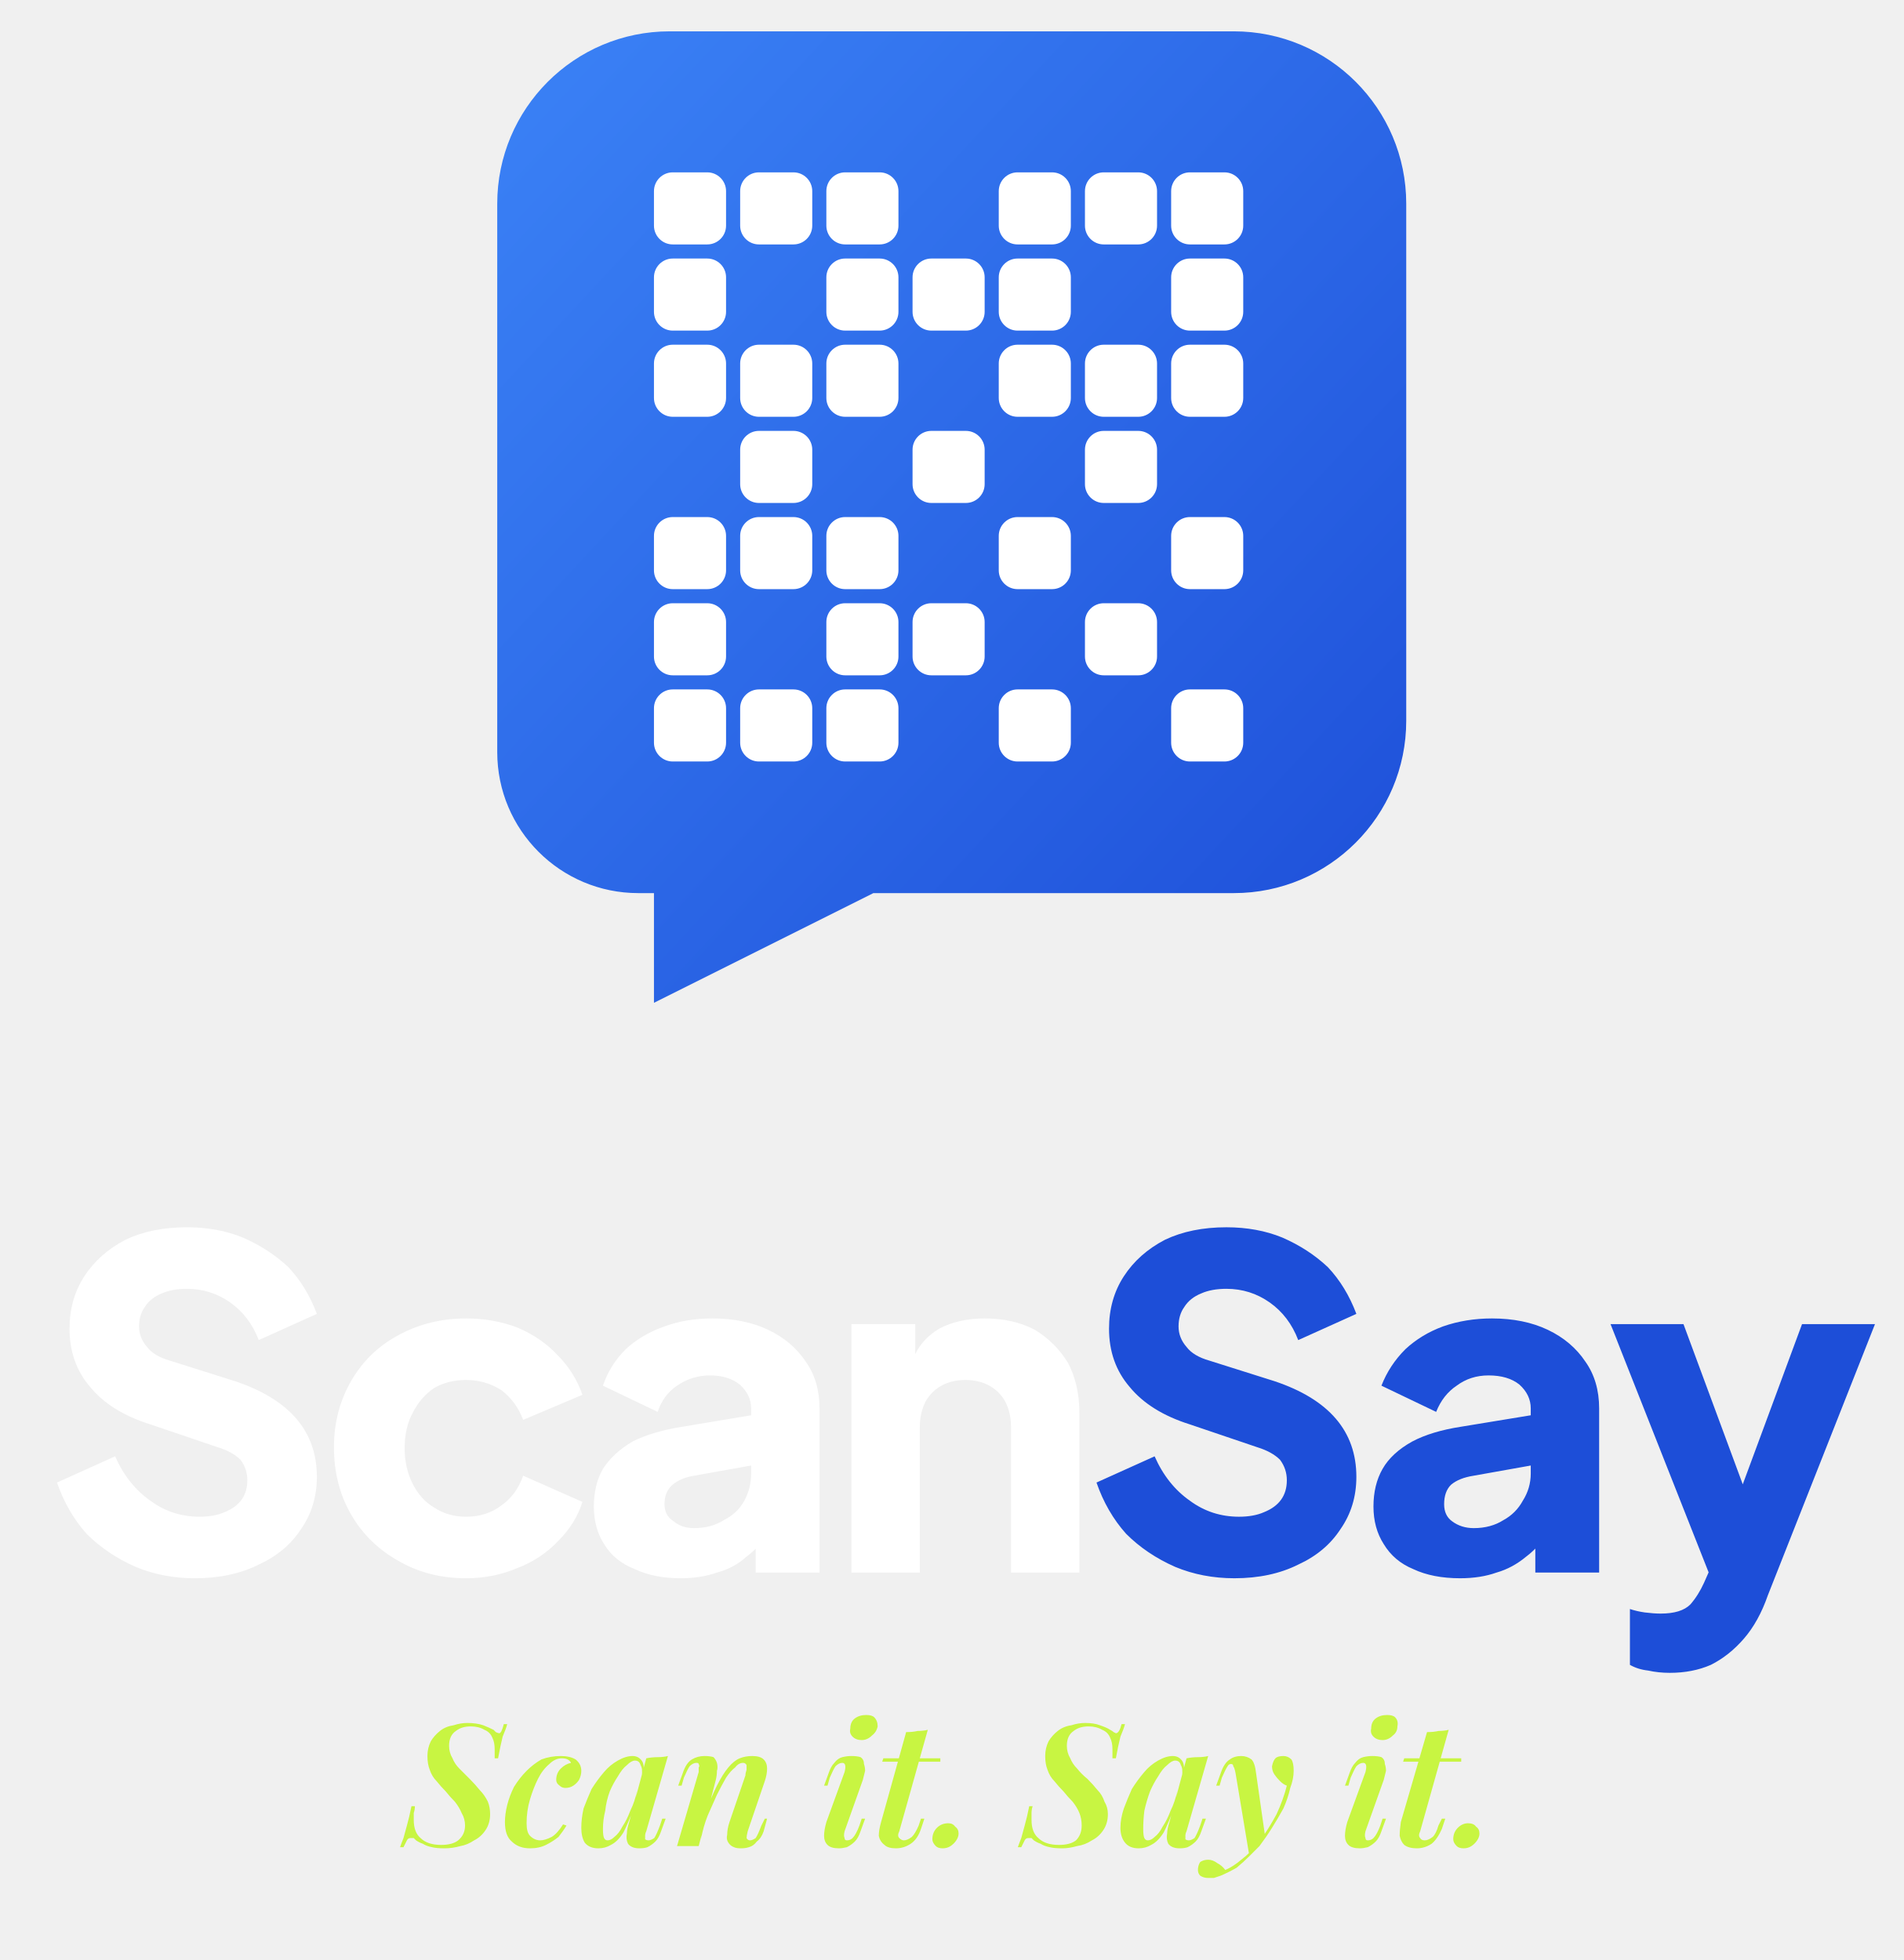
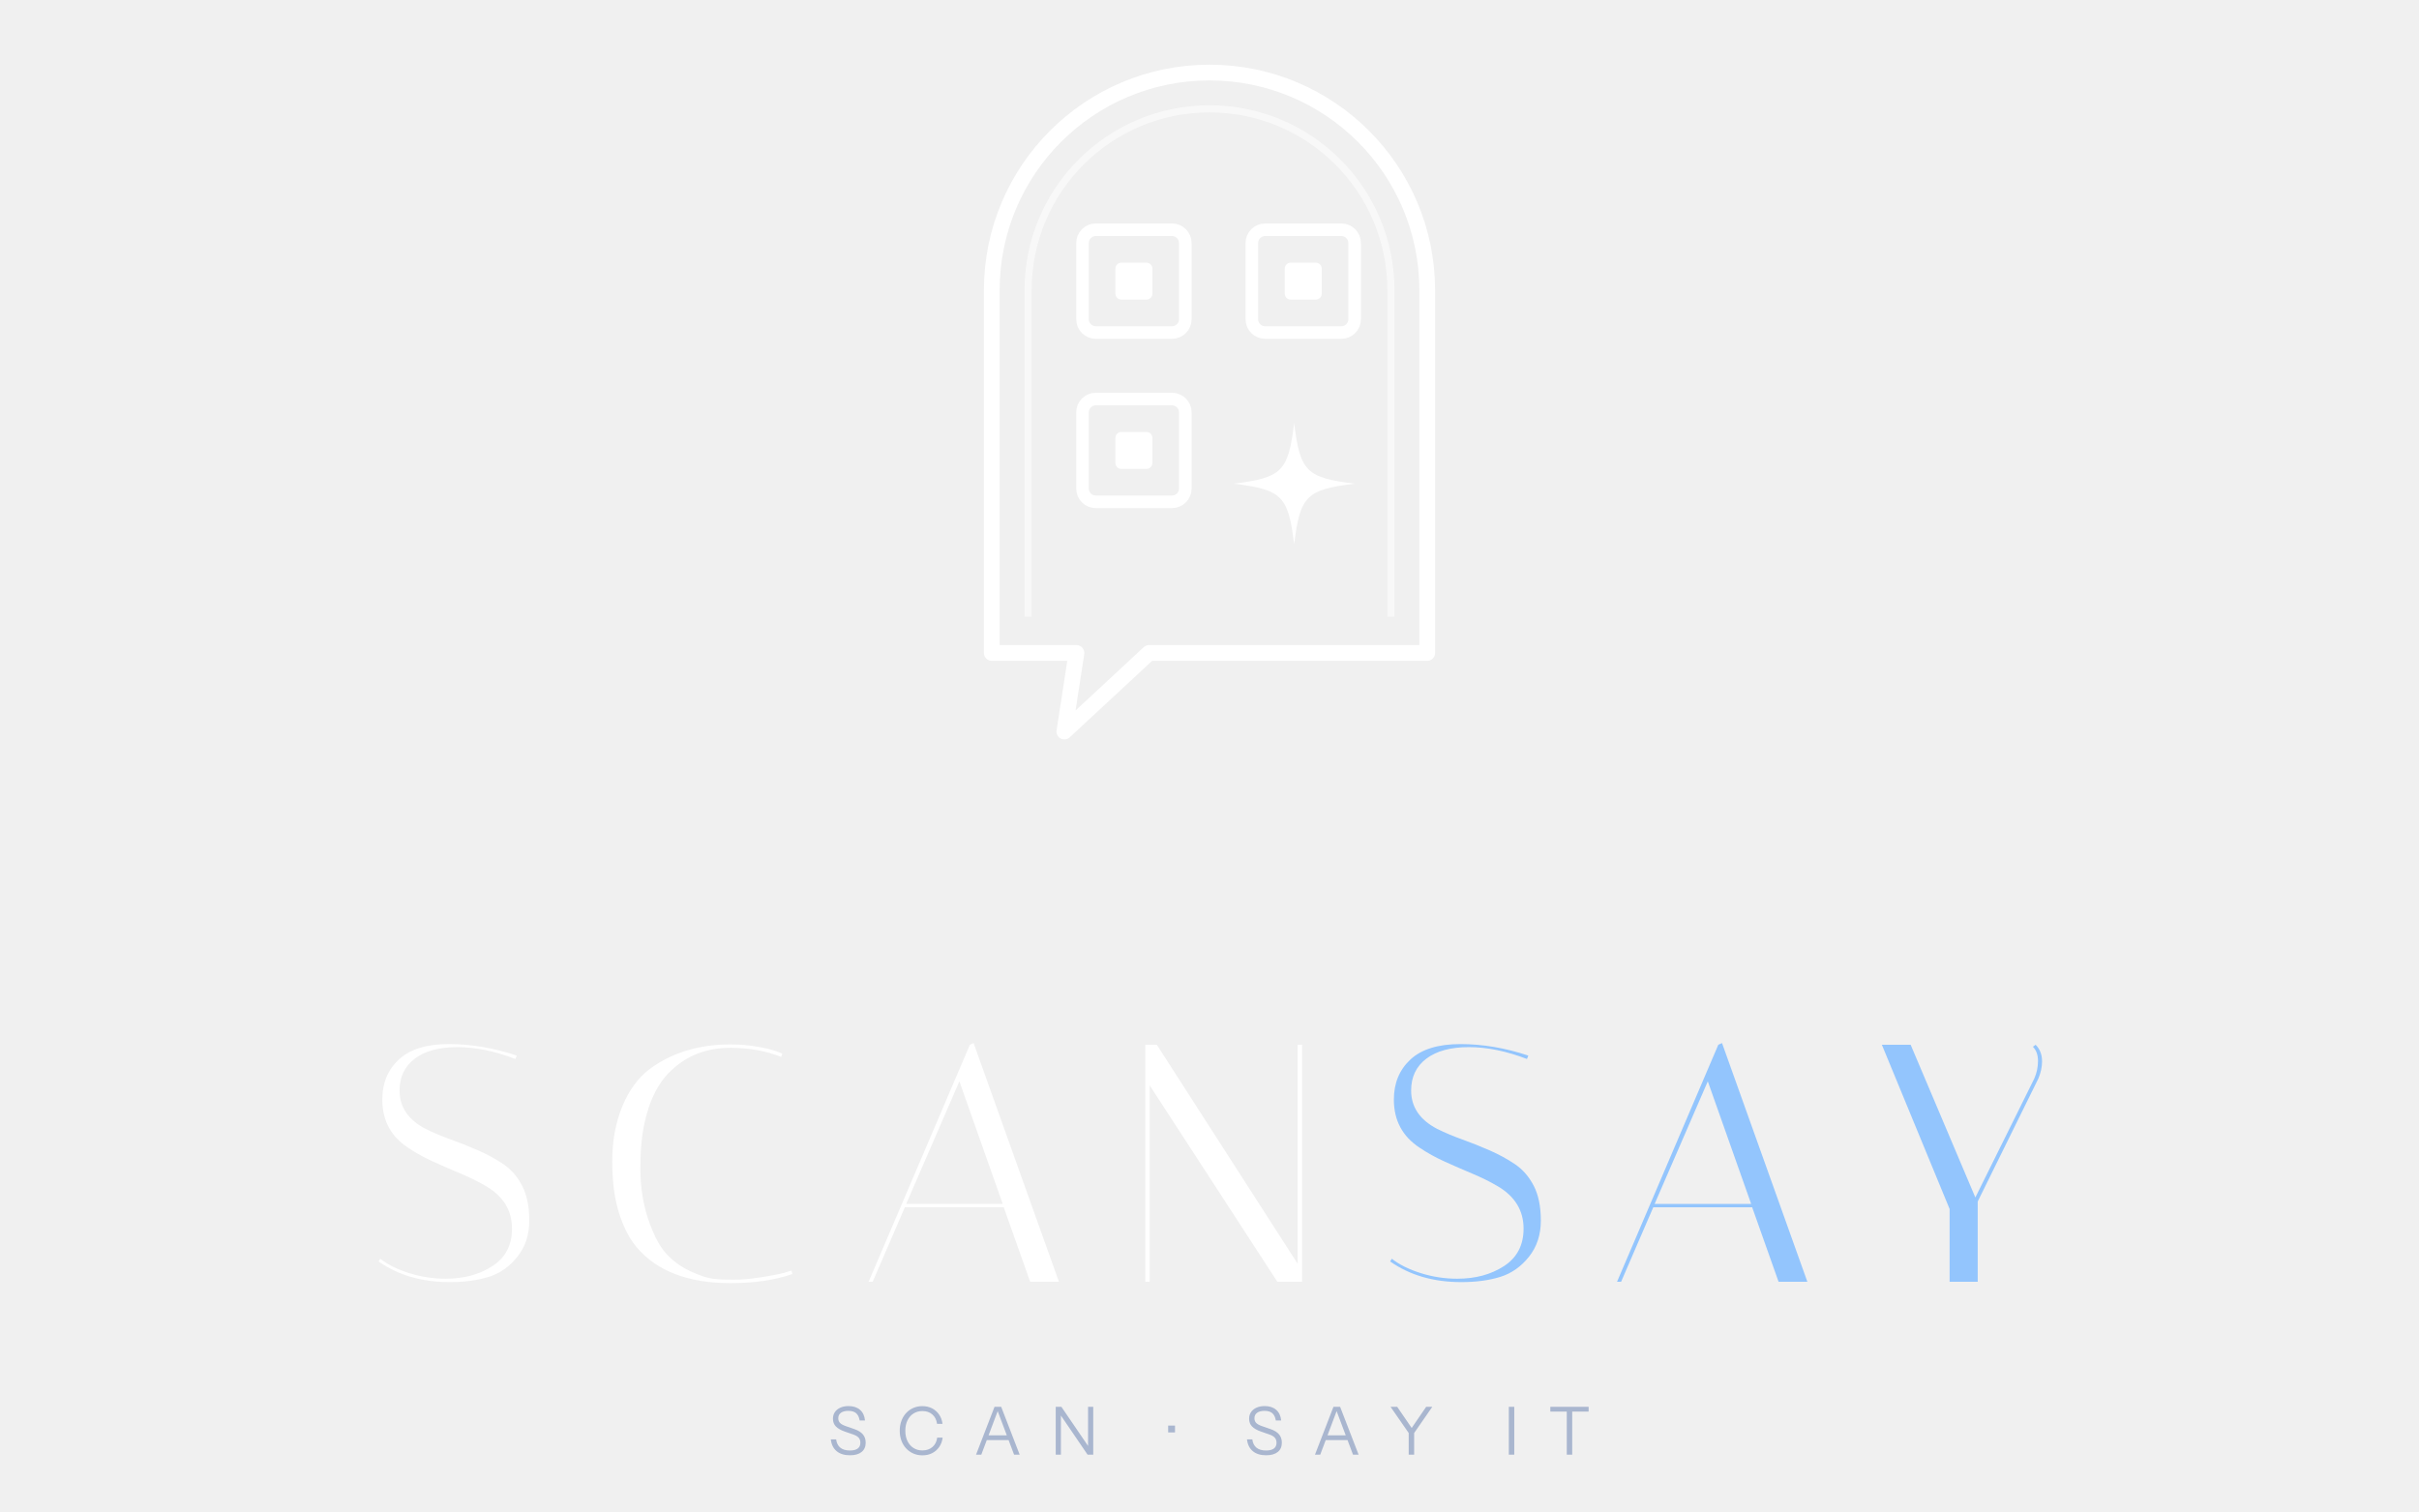
- <svg xmlns="http://www.w3.org/2000/svg" width="167" height="172" viewBox="0 0 167 172" role="img" aria-label="ScanSay – Scan it. Say it.">
+ <svg xmlns="http://www.w3.org/2000/svg" viewBox="0 0 400 250" width="400" height="250">
  <defs>
-     <linearGradient id="wg" x1="0" y1="0" x2="1" y2="0">
-       <stop offset="0" stop-color="#1D4ED8" />
+     <linearGradient id="sg" x1="0" y1="0" x2="1" y2="1">
+       <stop offset="0" stop-color="#3B82F6" />
      <stop offset="1" stop-color="#1D4ED8" />
    </linearGradient>
  </defs>
-   <g transform="translate(39.5,0) scale(1.375)">
-     <defs>
-       <linearGradient id="qgs1en" x1="0" y1="0" x2="1" y2="1">
-         <stop offset="0" stop-color="#3B82F6" />
-         <stop offset="1" stop-color="#1D4ED8" />
-       </linearGradient>
-     </defs>
-     <path d="M14 2h36a11 11 0 0 1 11 11v33a11 11 0 0 1-11 11H27l-14 7v-7h-1A9 9 0 0 1 3 48V13A11 11 0 0 1 14 2z" fill="url(#qgs1en)" />
-     <rect x="13.0" y="11.0" width="4.6" height="4.6" rx="1.2" fill="#FFFFFF" />
-     <rect x="18.5" y="11.0" width="4.6" height="4.6" rx="1.2" fill="#FFFFFF" />
-     <rect x="24.0" y="11.0" width="4.6" height="4.6" rx="1.2" fill="#FFFFFF" />
-     <rect x="13.0" y="16.5" width="4.6" height="4.6" rx="1.2" fill="#FFFFFF" />
-     <rect x="24.0" y="16.5" width="4.6" height="4.6" rx="1.2" fill="#FFFFFF" />
-     <rect x="13.0" y="22.0" width="4.6" height="4.6" rx="1.2" fill="#FFFFFF" />
-     <rect x="18.5" y="22.0" width="4.6" height="4.6" rx="1.2" fill="#FFFFFF" />
-     <rect x="24.0" y="22.0" width="4.6" height="4.6" rx="1.2" fill="#FFFFFF" />
-     <rect x="35.0" y="11.0" width="4.6" height="4.6" rx="1.2" fill="#FFFFFF" />
-     <rect x="40.5" y="11.0" width="4.6" height="4.6" rx="1.2" fill="#FFFFFF" />
-     <rect x="46.0" y="11.0" width="4.6" height="4.6" rx="1.2" fill="#FFFFFF" />
-     <rect x="35.0" y="16.5" width="4.6" height="4.6" rx="1.2" fill="#FFFFFF" />
-     <rect x="46.0" y="16.5" width="4.6" height="4.6" rx="1.2" fill="#FFFFFF" />
-     <rect x="35.0" y="22.0" width="4.6" height="4.6" rx="1.2" fill="#FFFFFF" />
-     <rect x="40.5" y="22.0" width="4.6" height="4.6" rx="1.2" fill="#FFFFFF" />
-     <rect x="46.0" y="22.0" width="4.6" height="4.6" rx="1.2" fill="#FFFFFF" />
-     <rect x="13.0" y="33.0" width="4.6" height="4.6" rx="1.2" fill="#FFFFFF" />
-     <rect x="18.5" y="33.0" width="4.6" height="4.6" rx="1.2" fill="#FFFFFF" />
-     <rect x="24.0" y="33.0" width="4.6" height="4.6" rx="1.2" fill="#FFFFFF" />
-     <rect x="13.0" y="38.5" width="4.6" height="4.6" rx="1.2" fill="#FFFFFF" />
-     <rect x="24.0" y="38.5" width="4.6" height="4.6" rx="1.2" fill="#FFFFFF" />
-     <rect x="13.0" y="44.0" width="4.6" height="4.6" rx="1.2" fill="#FFFFFF" />
-     <rect x="18.5" y="44.0" width="4.6" height="4.6" rx="1.2" fill="#FFFFFF" />
-     <rect x="24.0" y="44.0" width="4.6" height="4.6" rx="1.2" fill="#FFFFFF" />
-     <rect x="35.0" y="33.0" width="4.6" height="4.6" rx="1.2" fill="#FFFFFF" />
-     <rect x="46.0" y="33.0" width="4.6" height="4.6" rx="1.2" fill="#FFFFFF" />
-     <rect x="40.5" y="38.5" width="4.6" height="4.6" rx="1.2" fill="#FFFFFF" />
-     <rect x="35.0" y="44.0" width="4.6" height="4.6" rx="1.2" fill="#FFFFFF" />
-     <rect x="29.5" y="27.5" width="4.6" height="4.6" rx="1.2" fill="#FFFFFF" />
-     <rect x="40.5" y="27.5" width="4.6" height="4.6" rx="1.2" fill="#FFFFFF" />
-     <rect x="29.5" y="38.5" width="4.6" height="4.6" rx="1.2" fill="#FFFFFF" />
-     <rect x="46.0" y="44.0" width="4.6" height="4.6" rx="1.2" fill="#FFFFFF" />
-     <rect x="29.5" y="16.5" width="4.6" height="4.6" rx="1.2" fill="#FFFFFF" />
-     <rect x="18.5" y="27.5" width="4.6" height="4.6" rx="1.2" fill="#FFFFFF" />
+   <g transform="translate(150 0)">
+     <path d="M14 108 V48 A36 36 0 0 1 86 48 V108 H40 L26 121 L28 108 Z" fill="none" stroke="#FFFFFF" stroke-width="2.6" stroke-linejoin="round" />
+     <path d="M20 102 V48 A30 30 0 0 1 80 48 V102" fill="none" stroke="#FFFFFF" stroke-width="1.17" opacity=".55" />
+     <rect x="29" y="38" width="17" height="17" rx="2.2" fill="none" stroke="#FFFFFF" stroke-width="2.08" />
+     <rect x="34.44" y="43.44" width="6.12" height="6.12" rx="1" fill="#FFFFFF" />
+     <rect x="57" y="38" width="17" height="17" rx="2.2" fill="none" stroke="#FFFFFF" stroke-width="2.08" />
+     <rect x="62.44" y="43.44" width="6.12" height="6.12" rx="1" fill="#FFFFFF" />
+     <rect x="29" y="66" width="17" height="17" rx="2.2" fill="none" stroke="#FFFFFF" stroke-width="2.08" />
+     <rect x="34.44" y="71.44" width="6.12" height="6.12" rx="1" fill="#FFFFFF" />
+     <path d="M64 70 C65 78 66 79 74 80 C66 81 65 82 64 90 C63 82 62 81 54 80 C62 79 63 78 64 70 Z" fill="#FFFFFF" />
  </g>
-   <path fill="#FFFFFF" d="M17.1 138.5Q14.3 138.5 11.9 137.5Q9.4 136.4 7.6 134.6Q5.9 132.7 5 130.1L10.1 127.8Q11.2 130.3 13.2 131.7Q15.1 133.1 17.5 133.1Q18.8 133.1 19.7 132.7Q20.7 132.3 21.2 131.6Q21.7 130.9 21.7 129.9Q21.7 128.9 21.1 128.1Q20.4 127.4 19.1 127L13.2 125Q9.7 123.9 7.9 121.7Q6.1 119.6 6.1 116.6Q6.1 114 7.4 112Q8.7 110 11 108.8Q13.3 107.7 16.4 107.7Q19.1 107.7 21.3 108.6Q23.6 109.6 25.3 111.2Q26.9 112.9 27.8 115.3L22.7 117.6Q21.9 115.5 20.2 114.3Q18.5 113.1 16.4 113.1Q15.1 113.1 14.2 113.5Q13.2 113.9 12.7 114.7Q12.2 115.4 12.2 116.4Q12.2 117.4 12.9 118.2Q13.5 119 14.9 119.4L20.6 121.2Q24.2 122.4 26 124.5Q27.8 126.6 27.8 129.6Q27.8 132.2 26.4 134.2Q25.1 136.2 22.7 137.3Q20.3 138.5 17.1 138.5Z M40.9 138.5Q37.6 138.5 35 137Q32.3 135.5 30.8 132.9Q29.3 130.3 29.3 127Q29.3 123.8 30.8 121.2Q32.3 118.6 34.9 117.2Q37.6 115.7 40.9 115.7Q43.3 115.7 45.4 116.5Q47.5 117.4 48.9 118.9Q50.4 120.4 51.1 122.4L45.9 124.6Q45.3 123 44 122Q42.6 121.1 40.9 121.1Q39.3 121.1 38.1 121.8Q36.9 122.6 36.2 124Q35.5 125.3 35.5 127.1Q35.5 128.8 36.2 130.2Q36.9 131.6 38.1 132.3Q39.3 133.1 40.9 133.1Q42.7 133.1 44 132.1Q45.3 131.2 45.9 129.5L51.1 131.8Q50.5 133.7 49 135.2Q47.5 136.8 45.4 137.6Q43.3 138.5 40.9 138.5Z M59.7 138.5Q57.4 138.5 55.7 137.7Q53.9 137 53 135.5Q52.1 134.1 52.1 132.2Q52.1 130.3 52.9 128.9Q53.8 127.5 55.5 126.5Q57.3 125.6 59.9 125.2L66.5 124.1V128.5L60.9 129.5Q59.7 129.7 59 130.3Q58.3 130.9 58.3 132Q58.3 133 59.1 133.5Q59.8 134.1 60.9 134.1Q62.4 134.1 63.5 133.4Q64.7 132.8 65.3 131.7Q65.9 130.6 65.9 129.3V123.6Q65.9 122.4 64.9 121.5Q63.9 120.7 62.3 120.7Q60.7 120.7 59.4 121.6Q58.2 122.4 57.7 123.9L52.9 121.6Q53.5 119.8 54.9 118.4Q56.3 117.1 58.3 116.4Q60.2 115.7 62.5 115.7Q65.3 115.7 67.4 116.7Q69.5 117.7 70.7 119.5Q71.9 121.2 71.9 123.6V138H66.3V134.5L67.7 134.2Q66.7 135.7 65.5 136.6Q64.4 137.6 62.9 138Q61.5 138.5 59.7 138.5Z M74.7 138V116.2H80.3V120.5L80 119.5Q80.7 117.6 82.4 116.6Q84.1 115.7 86.4 115.7Q88.9 115.7 90.8 116.7Q92.6 117.8 93.7 119.6Q94.7 121.5 94.7 124V138H88.7V125.2Q88.7 124 88.2 123Q87.7 122.1 86.8 121.6Q85.9 121.1 84.7 121.1Q83.5 121.1 82.6 121.6Q81.7 122.1 81.2 123Q80.7 124 80.7 125.2V138Z" />
-   <path fill="url(#wg)" d="M108.3 138.5Q105.5 138.5 103.1 137.5Q100.6 136.4 98.8 134.6Q97.1 132.7 96.2 130.1L101.3 127.8Q102.4 130.3 104.4 131.7Q106.3 133.1 108.7 133.1Q110 133.1 110.9 132.7Q111.9 132.3 112.4 131.6Q112.9 130.9 112.9 129.9Q112.9 128.9 112.3 128.1Q111.6 127.4 110.3 127L104.4 125Q100.9 123.9 99.1 121.7Q97.3 119.6 97.3 116.6Q97.3 114 98.6 112Q99.9 110 102.2 108.8Q104.5 107.7 107.6 107.7Q110.3 107.7 112.5 108.6Q114.8 109.6 116.5 111.2Q118.1 112.9 119 115.3L113.9 117.6Q113.1 115.5 111.4 114.3Q109.7 113.1 107.6 113.1Q106.3 113.1 105.4 113.5Q104.4 113.9 103.9 114.7Q103.4 115.4 103.4 116.4Q103.4 117.4 104.1 118.2Q104.7 119 106.1 119.4L111.8 121.2Q115.4 122.4 117.2 124.5Q119 126.6 119 129.6Q119 132.2 117.6 134.2Q116.3 136.2 113.9 137.3Q111.5 138.5 108.3 138.5Z M128.1 138.5Q125.7 138.5 124 137.7Q122.3 137 121.4 135.5Q120.5 134.1 120.5 132.2Q120.5 130.3 121.3 128.9Q122.1 127.5 123.9 126.5Q125.6 125.6 128.2 125.2L134.9 124.1V128.5L129.3 129.5Q128 129.7 127.3 130.3Q126.7 130.9 126.7 132Q126.7 133 127.4 133.5Q128.2 134.1 129.3 134.1Q130.8 134.1 131.9 133.4Q133 132.8 133.6 131.7Q134.3 130.6 134.3 129.3V123.6Q134.3 122.4 133.3 121.5Q132.3 120.7 130.6 120.7Q129 120.7 127.8 121.6Q126.6 122.4 126 123.9L121.2 121.6Q121.9 119.8 123.3 118.4Q124.7 117.1 126.6 116.4Q128.6 115.7 130.9 115.7Q133.7 115.7 135.8 116.7Q137.9 117.7 139.1 119.5Q140.3 121.2 140.3 123.6V138H134.7V134.5L136 134.2Q135.1 135.7 133.9 136.6Q132.7 137.6 131.3 138Q129.9 138.5 128.1 138.5Z M146.5 146.8Q145.5 146.8 144.6 146.6Q143.7 146.5 143 146.1V141.2Q143.6 141.4 144.3 141.5Q145.1 141.6 145.7 141.6Q147.5 141.6 148.3 140.8Q149 140 149.5 138.9L151 135.5L150.9 140.5L141.3 116.2H147.7L154.1 133.5H151.7L158.1 116.2H164.5L155.1 140Q154.3 142.3 153 143.8Q151.7 145.3 150.1 146.1Q148.5 146.8 146.5 146.8Z" />
-   <path fill="#C8F542" d="M44.5 151.3Q44.4 151.7 44.1 152.4Q43.9 153.2 43.7 154.3H43.4Q43.4 154.1 43.4 153.9Q43.4 153.7 43.4 153.5Q43.4 152.9 43.2 152.5Q43 152 42.5 151.8Q42 151.5 41.3 151.5Q40.5 151.5 40 151.9Q39.4 152.3 39.4 153.2Q39.4 153.8 39.7 154.3Q39.9 154.8 40.3 155.2Q40.8 155.7 41.2 156.1Q41.7 156.6 42.1 157.1Q42.5 157.5 42.8 158.1Q43 158.6 43 159.2Q43 160 42.6 160.6Q42.2 161.2 41.6 161.5Q41 161.9 40.4 162Q39.7 162.2 39 162.2Q38.3 162.2 37.9 162.1Q37.4 162 37.1 161.8Q36.8 161.7 36.5 161.5Q36.4 161.4 36.3 161.3Q36.1 161.3 36 161.3Q35.8 161.3 35.7 161.5Q35.6 161.7 35.4 162.1H35.1Q35.2 161.8 35.4 161.3Q35.5 160.9 35.7 160.2Q35.9 159.5 36.1 158.5H36.4Q36.4 158.8 36.3 159.1Q36.3 159.4 36.3 159.7Q36.3 160.8 36.9 161.3Q37.5 161.9 38.7 161.9Q39.7 161.9 40.2 161.5Q40.8 161 40.8 160.2Q40.8 159.6 40.5 159.1Q40.3 158.6 39.9 158.1Q39.5 157.7 39.1 157.2Q38.7 156.8 38.3 156.3Q37.9 155.9 37.7 155.3Q37.5 154.8 37.5 154.1Q37.5 153.4 37.8 152.8Q38.1 152.3 38.6 151.9Q39.1 151.5 39.8 151.4Q40.4 151.2 41 151.2Q41.8 151.2 42.4 151.4Q42.9 151.6 43.3 151.8Q43.4 151.9 43.5 152Q43.7 152.1 43.8 152.1Q44 152.1 44.2 151.3Z M49.3 154.3Q48.7 154.3 48.2 154.8Q47.6 155.3 47.2 156.1Q46.8 156.9 46.5 157.9Q46.2 158.9 46.2 160Q46.2 160.8 46.5 161.1Q46.9 161.5 47.4 161.5Q47.8 161.5 48.4 161.2Q48.9 160.9 49.4 160.1L49.7 160.2Q49.4 160.7 49 161.2Q48.5 161.6 47.9 161.9Q47.3 162.2 46.5 162.2Q45.5 162.2 44.9 161.6Q44.3 161.1 44.3 159.9Q44.3 159.2 44.5 158.4Q44.7 157.6 45.1 156.8Q45.6 156 46.2 155.4Q46.8 154.8 47.5 154.4Q48.3 154.1 49.2 154.1Q50 154.1 50.5 154.4Q51 154.8 51 155.4Q51 155.8 50.8 156.2Q50.6 156.5 50.3 156.7Q50 156.9 49.6 156.9Q49.3 156.9 49.1 156.7Q48.8 156.5 48.8 156.2Q48.8 155.6 49.2 155.2Q49.6 154.8 50.1 154.7Q50 154.5 49.8 154.4Q49.6 154.3 49.3 154.3Z M53.3 161.5Q53.6 161.5 53.9 161.2Q54.3 160.9 54.6 160.3Q55 159.7 55.3 158.9Q55.7 158.1 55.9 157.1L55.6 158.7Q55.1 160 54.7 160.8Q54.2 161.6 53.6 161.9Q53.1 162.2 52.5 162.2Q51.7 162.2 51.3 161.7Q51 161.2 51 160.4Q51 159.6 51.2 158.7Q51.5 157.9 51.9 157Q52.4 156.2 53 155.5Q53.5 154.9 54.2 154.5Q54.9 154.1 55.5 154.1Q56 154.1 56.3 154.5Q56.6 154.9 56.4 155.8L56.3 155.9Q56.4 155.2 56.2 154.9Q56.1 154.5 55.7 154.5Q55.4 154.5 55 154.9Q54.6 155.2 54.2 155.9Q53.8 156.5 53.5 157.2Q53.2 158 53.1 158.9Q52.9 159.7 52.9 160.5Q52.9 161.1 53 161.3Q53.1 161.5 53.3 161.5ZM56.7 154.3Q57.2 154.2 57.7 154.2Q58.2 154.2 58.6 154.1L56.7 160.7Q56.6 160.9 56.6 161.1Q56.6 161.3 56.6 161.4Q56.7 161.5 56.9 161.5Q57.1 161.5 57.4 161.3Q57.6 161 57.9 160.2L58.1 159.6H58.4L58 160.7Q57.8 161.3 57.5 161.6Q57.2 161.9 56.8 162.1Q56.5 162.2 56.1 162.2Q55.4 162.2 55.1 161.8Q54.9 161.4 55 160.9Q55 160.5 55.2 159.9Z M61.3 162H59.4L61.3 155.5Q61.3 155.3 61.3 155.1Q61.4 155 61.3 154.8Q61.3 154.7 61.1 154.7Q60.8 154.7 60.5 155Q60.3 155.3 60 156L59.8 156.7H59.5L59.9 155.6Q60.2 154.7 60.7 154.4Q61.2 154.1 61.8 154.1Q62.3 154.1 62.6 154.2Q62.8 154.4 62.9 154.7Q63 155.1 62.9 155.4Q62.9 155.8 62.8 156.2ZM61.8 159.3Q62.4 157.7 62.9 156.7Q63.4 155.7 63.9 155.1Q64.4 154.5 64.9 154.3Q65.4 154.1 66 154.1Q66.7 154.1 67 154.4Q67.3 154.7 67.3 155.2Q67.3 155.7 67.1 156.3L65.6 160.7Q65.5 161.1 65.5 161.3Q65.6 161.5 65.8 161.5Q66 161.5 66.3 161.3Q66.5 161 66.8 160.2L67.1 159.6H67.3L67 160.7Q66.8 161.3 66.4 161.6Q66.1 162 65.7 162.1Q65.4 162.2 65 162.2Q64.6 162.2 64.4 162.1Q64.1 162 63.9 161.7Q63.7 161.4 63.8 161Q63.8 160.5 64 159.9L65.4 155.8Q65.4 155.6 65.5 155.3Q65.5 155.1 65.5 154.9Q65.4 154.7 65.2 154.7Q64.8 154.7 64.5 155.1Q64.1 155.4 63.7 156Q63.3 156.7 62.9 157.5Q62.5 158.4 62.1 159.3Q61.7 160.3 61.5 161.4Z  M74.6 151.7Q74.6 151.1 75 150.8Q75.4 150.5 76 150.5Q76.5 150.5 76.7 150.7Q77 151 77 151.5Q76.9 152 76.5 152.3Q76.1 152.7 75.6 152.7Q75.1 152.7 74.8 152.4Q74.5 152.1 74.6 151.7ZM74.1 155.5Q74.3 154.7 73.9 154.7Q73.6 154.7 73.3 155Q73.1 155.3 72.8 156L72.6 156.7H72.3L72.7 155.6Q72.9 155 73.2 154.7Q73.5 154.3 73.9 154.2Q74.3 154.1 74.7 154.1Q75.2 154.1 75.5 154.2Q75.8 154.4 75.8 154.8Q75.9 155.1 75.9 155.4Q75.8 155.8 75.7 156.2L74.1 160.7Q74 161.1 74.1 161.3Q74.1 161.5 74.3 161.5Q74.6 161.5 74.8 161.3Q75.1 161 75.4 160.2L75.6 159.6H75.9L75.5 160.7Q75.3 161.3 75 161.6Q74.7 161.9 74.3 162.1Q73.9 162.2 73.6 162.2Q72.9 162.2 72.6 161.9Q72.3 161.6 72.3 161.1Q72.3 160.6 72.5 159.9Z M82.5 154.3 82.5 154.6H77.4L77.5 154.3ZM78.9 160.7Q78.7 161.1 78.9 161.3Q79.1 161.5 79.3 161.5Q79.6 161.5 80 161.2Q80.3 160.9 80.6 160.2L80.8 159.6H81.1L80.8 160.5Q80.5 161.4 79.9 161.8Q79.3 162.2 78.6 162.2Q77.9 162.2 77.6 161.9Q77.2 161.6 77.1 161.1Q77.1 160.6 77.3 159.9L79.5 152Q80.1 152 80.5 151.9Q81 151.9 81.4 151.8Z M81.8 161.4Q81.8 160.8 82.2 160.4Q82.6 160 83.2 160Q83.6 160 83.8 160.3Q84.1 160.5 84.1 160.9Q84.1 161.2 83.9 161.5Q83.7 161.8 83.4 162Q83.1 162.2 82.7 162.2Q82.3 162.2 82.1 162Q81.8 161.7 81.8 161.4Z  M98.7 151.3Q98.6 151.7 98.3 152.4Q98.1 153.2 97.9 154.3H97.6Q97.6 154.1 97.6 153.9Q97.6 153.7 97.6 153.5Q97.6 152.9 97.4 152.5Q97.2 152 96.7 151.8Q96.2 151.5 95.5 151.5Q94.7 151.5 94.2 151.9Q93.6 152.3 93.6 153.2Q93.6 153.8 93.9 154.3Q94.1 154.8 94.5 155.2Q94.9 155.7 95.4 156.1Q95.9 156.6 96.3 157.1Q96.7 157.5 96.9 158.1Q97.2 158.6 97.2 159.2Q97.2 160 96.8 160.6Q96.4 161.2 95.8 161.5Q95.2 161.9 94.5 162Q93.8 162.2 93.2 162.2Q92.5 162.2 92.1 162.1Q91.6 162 91.3 161.8Q91 161.7 90.7 161.5Q90.6 161.4 90.5 161.3Q90.3 161.3 90.2 161.3Q90 161.3 89.9 161.5Q89.8 161.7 89.6 162.1H89.3Q89.4 161.8 89.6 161.3Q89.7 160.9 89.9 160.2Q90.1 159.5 90.3 158.5H90.6Q90.5 158.8 90.5 159.1Q90.5 159.4 90.5 159.7Q90.5 160.8 91.1 161.3Q91.7 161.9 92.9 161.9Q93.9 161.9 94.4 161.5Q94.9 161 94.9 160.2Q94.9 159.6 94.7 159.1Q94.5 158.6 94.1 158.1Q93.7 157.7 93.3 157.2Q92.9 156.8 92.5 156.3Q92.1 155.9 91.9 155.3Q91.7 154.8 91.7 154.1Q91.7 153.4 92 152.8Q92.3 152.3 92.8 151.9Q93.3 151.5 94 151.4Q94.6 151.2 95.2 151.2Q96 151.2 96.5 151.4Q97.1 151.6 97.4 151.8Q97.6 151.9 97.7 152Q97.9 152.1 97.9 152.1Q98.2 152.1 98.4 151.3Z M100.7 161.5Q101 161.5 101.3 161.2Q101.7 160.9 102 160.3Q102.4 159.7 102.7 158.9Q103.1 158.1 103.3 157.1L103 158.7Q102.5 160 102.1 160.8Q101.6 161.6 101 161.9Q100.5 162.2 99.9 162.2Q99.1 162.2 98.7 161.7Q98.3 161.2 98.3 160.4Q98.3 159.6 98.6 158.7Q98.9 157.9 99.3 157Q99.8 156.2 100.4 155.5Q100.9 154.9 101.6 154.5Q102.3 154.1 102.9 154.1Q103.4 154.1 103.7 154.5Q104 154.9 103.8 155.8L103.7 155.9Q103.8 155.2 103.6 154.9Q103.5 154.5 103.1 154.5Q102.8 154.5 102.4 154.9Q102 155.2 101.6 155.9Q101.2 156.5 100.9 157.2Q100.6 158 100.4 158.9Q100.3 159.7 100.3 160.5Q100.3 161.1 100.4 161.3Q100.5 161.5 100.7 161.5ZM104.1 154.3Q104.6 154.2 105.1 154.2Q105.6 154.2 106 154.1L104.1 160.7Q104 160.9 104 161.1Q104 161.3 104 161.4Q104.1 161.5 104.3 161.5Q104.5 161.5 104.8 161.3Q105 161 105.3 160.2L105.5 159.6H105.8L105.4 160.7Q105.2 161.3 104.9 161.6Q104.6 161.9 104.2 162.1Q103.9 162.2 103.5 162.2Q102.8 162.2 102.5 161.8Q102.3 161.4 102.4 160.9Q102.4 160.5 102.6 159.9Z M111 161.2 109.6 162.8 108.4 155.6Q108.3 155.1 108.2 155Q108.2 154.8 108 154.8Q107.8 154.8 107.7 155Q107.5 155.3 107.2 156L107 156.7H106.7L107.1 155.6Q107.4 154.7 107.9 154.4Q108.3 154.1 108.9 154.1Q109.4 154.1 109.8 154.4Q110.1 154.7 110.2 155.6ZM107.5 164.1Q108.2 163.8 108.9 163.2Q109.7 162.6 110.5 161.6Q111.3 160.5 112 159.2Q112.6 157.9 112.9 156.7Q112.6 156.6 112.3 156.3Q112 156 111.8 155.7Q111.6 155.4 111.6 155Q111.7 154.5 111.9 154.3Q112.1 154.1 112.6 154.1Q113 154.1 113.3 154.4Q113.5 154.7 113.5 155.4Q113.5 156.1 113.2 156.9Q113 157.8 112.6 158.7Q112.1 159.6 111.6 160.4Q111.1 161.2 110.5 162Q110.1 162.4 109.6 162.9Q109.1 163.4 108.5 163.9Q107.8 164.3 107.1 164.6Q106.8 164.7 106.5 164.8Q106.2 164.8 106 164.8Q105.6 164.8 105.3 164.6Q105.1 164.4 105.1 164.1Q105.1 163.7 105.3 163.4Q105.6 163.2 106 163.2Q106.4 163.2 106.8 163.5Q107.2 163.7 107.5 164.1Z  M120.3 151.7Q120.3 151.1 120.7 150.8Q121.1 150.5 121.7 150.5Q122.2 150.5 122.4 150.7Q122.7 151 122.6 151.5Q122.6 152 122.2 152.3Q121.8 152.7 121.3 152.7Q120.8 152.7 120.5 152.4Q120.2 152.1 120.3 151.7ZM119.8 155.5Q120 154.7 119.6 154.7Q119.3 154.7 119 155Q118.8 155.3 118.5 156L118.3 156.7H118L118.4 155.6Q118.6 155 118.9 154.7Q119.2 154.3 119.6 154.2Q120 154.1 120.4 154.1Q120.9 154.1 121.2 154.2Q121.5 154.4 121.5 154.8Q121.6 155.1 121.6 155.4Q121.5 155.8 121.4 156.2L119.8 160.7Q119.7 161.1 119.8 161.3Q119.8 161.5 120 161.5Q120.3 161.5 120.5 161.3Q120.8 161 121.1 160.2L121.3 159.6H121.6L121.2 160.7Q121 161.3 120.7 161.6Q120.4 161.9 120 162.1Q119.6 162.2 119.3 162.2Q118.6 162.2 118.3 161.9Q118 161.6 118 161.1Q118 160.6 118.2 159.9Z M128.2 154.3 128.2 154.6H123.1L123.2 154.3ZM124.6 160.7Q124.4 161.1 124.6 161.3Q124.7 161.5 125 161.5Q125.3 161.5 125.7 161.2Q126 160.9 126.2 160.2L126.5 159.6H126.8L126.5 160.5Q126.1 161.4 125.6 161.8Q125 162.2 124.3 162.2Q123.6 162.2 123.2 161.9Q122.9 161.6 122.8 161.1Q122.8 160.6 122.9 159.9L125.2 152Q125.8 152 126.2 151.9Q126.7 151.9 127.1 151.8Z M127.5 161.4Q127.5 160.8 127.9 160.4Q128.3 160 128.8 160Q129.3 160 129.5 160.3Q129.8 160.5 129.8 160.9Q129.8 161.2 129.6 161.5Q129.4 161.8 129.1 162Q128.8 162.2 128.4 162.2Q128 162.2 127.8 162Q127.5 161.7 127.5 161.4Z" />
+   <g transform="translate(60.64 212)">
+     <path d="M24.584 -36.848Q19.488 -38.808 14.98 -38.808Q10.472 -38.808 7.952 -36.904Q5.432 -35.0 5.432 -31.64Q5.432 -27.552 9.688 -25.312Q11.592 -24.36 13.86 -23.548Q16.128 -22.736 18.424 -21.728Q20.72 -20.72 22.624 -19.432Q24.528 -18.144 25.704 -15.876Q26.88 -13.608 26.88 -10.108Q26.88 -6.608 24.92 -4.144Q22.96 -1.68 20.188 -0.812Q17.416 0.056 13.72 0.056Q6.832 0.056 1.96 -3.36L2.24 -3.808Q4.088 -2.352 7.028 -1.428Q9.968 -0.504 13.048 -0.504Q17.584 -0.504 20.804 -2.604Q24.024 -4.704 24.024 -8.792Q24.024 -13.272 19.768 -15.792Q17.864 -16.912 15.596 -17.864Q13.328 -18.816 11.032 -19.852Q8.736 -20.888 6.832 -22.176Q2.576 -24.976 2.576 -30.128Q2.576 -34.216 5.32 -36.764Q8.064 -39.312 13.58 -39.312Q19.096 -39.312 24.808 -37.408Z M60.144 0.224Q49.672 0.224 44.632 -5.712Q42.84 -7.84 41.72 -11.368Q40.6 -14.896 40.6 -19.936Q40.6 -24.976 42.252 -28.98Q43.904 -32.984 46.76 -35.168Q52.304 -39.256 60.144 -39.256Q62.384 -39.256 64.512 -38.892Q66.64 -38.528 67.704 -38.136L68.712 -37.744L68.544 -37.184Q64.736 -38.696 60.144 -38.696Q54.208 -38.696 50.232 -34.832Q47.208 -31.976 45.976 -26.432Q45.248 -23.296 45.248 -18.76Q45.248 -14.224 46.536 -10.388Q47.824 -6.552 49.476 -4.704Q51.128 -2.856 53.48 -1.764Q55.832 -0.672 57.232 -0.504Q58.632 -0.336 60.62 -0.336Q62.608 -0.336 65.128 -0.728Q67.648 -1.12 68.936 -1.456L70.224 -1.848L70.392 -1.288Q66.136 0.224 60.144 0.224Z M83.664 0.0H82.992L99.736 -39.2L100.352 -39.48L114.464 0.0H109.704L105.336 -12.32H88.984ZM98.0 -33.152 89.208 -12.88H105.168Z M129.472 0.0H128.744V-39.2H130.648L153.944 -2.968V-39.2H154.672V0.0H150.584L129.472 -32.48Z" fill="#FFFFFF" />
+     <g transform="translate(167.27 0)">
+       <path d="M24.584 -36.848Q19.488 -38.808 14.98 -38.808Q10.472 -38.808 7.952 -36.904Q5.432 -35.0 5.432 -31.64Q5.432 -27.552 9.688 -25.312Q11.592 -24.36 13.86 -23.548Q16.128 -22.736 18.424 -21.728Q20.72 -20.72 22.624 -19.432Q24.528 -18.144 25.704 -15.876Q26.88 -13.608 26.88 -10.108Q26.88 -6.608 24.92 -4.144Q22.96 -1.68 20.188 -0.812Q17.416 0.056 13.72 0.056Q6.832 0.056 1.96 -3.36L2.24 -3.808Q4.088 -2.352 7.028 -1.428Q9.968 -0.504 13.048 -0.504Q17.584 -0.504 20.804 -2.604Q24.024 -4.704 24.024 -8.792Q24.024 -13.272 19.768 -15.792Q17.864 -16.912 15.596 -17.864Q13.328 -18.816 11.032 -19.852Q8.736 -20.888 6.832 -22.176Q2.576 -24.976 2.576 -30.128Q2.576 -34.216 5.32 -36.764Q8.064 -39.312 13.58 -39.312Q19.096 -39.312 24.808 -37.408Z M40.152 0.0H39.48L56.224 -39.2L56.84 -39.48L70.952 0.0H66.192L61.824 -12.32H45.472ZM54.488 -33.152 45.696 -12.88H61.656Z M108.696 -39.2Q109.76 -38.136 109.76 -36.456Q109.76 -35.056 109.144 -33.6L99.12 -13.272V0.0H94.472V-12.04L83.272 -39.2H88.032L98.728 -13.944L108.472 -33.6Q109.088 -35.0 109.088 -36.512Q109.088 -38.024 108.248 -38.864Z" fill="#93C5FD" />
+     </g>
+   </g>
+   <g transform="translate(136.92 240.60)">
+     <path d="M3.63 0.099Q2.244 0.099 1.424 -0.583Q0.605 -1.265 0.462 -2.53H1.342Q1.463 -1.617 2.035 -1.155Q2.607 -0.693 3.619 -0.693Q4.477 -0.693 4.912 -1.017Q5.346 -1.342 5.346 -1.969Q5.346 -2.508 5.049 -2.827Q4.752 -3.146 4.125 -3.355L2.794 -3.817Q1.782 -4.169 1.298 -4.669Q0.814 -5.17 0.814 -5.94Q0.814 -6.578 1.133 -7.045Q1.452 -7.513 2.035 -7.777Q2.618 -8.041 3.388 -8.041Q4.576 -8.041 5.291 -7.42Q6.006 -6.798 6.116 -5.654H5.236Q5.093 -6.479 4.647 -6.864Q4.202 -7.249 3.366 -7.249Q2.574 -7.249 2.134 -6.93Q1.694 -6.611 1.694 -6.028Q1.694 -5.533 2.002 -5.236Q2.31 -4.939 2.959 -4.719L4.378 -4.224Q5.302 -3.905 5.764 -3.361Q6.226 -2.816 6.226 -1.98Q6.226 -0.99 5.55 -0.446Q4.873 0.099 3.63 0.099Z M15.609 0.11Q14.795 0.11 14.107 -0.193Q13.42 -0.495 12.914 -1.039Q12.408 -1.584 12.133 -2.326Q11.858 -3.069 11.858 -3.96Q11.858 -4.851 12.133 -5.593Q12.408 -6.336 12.909 -6.88Q13.409 -7.425 14.096 -7.727Q14.784 -8.03 15.598 -8.03Q16.489 -8.03 17.199 -7.667Q17.908 -7.304 18.364 -6.644Q18.821 -5.984 18.931 -5.104H18.029Q17.897 -6.083 17.253 -6.649Q16.61 -7.216 15.609 -7.216Q14.762 -7.216 14.124 -6.803Q13.486 -6.391 13.134 -5.659Q12.782 -4.928 12.782 -3.96Q12.782 -2.992 13.134 -2.26Q13.486 -1.529 14.124 -1.116Q14.762 -0.704 15.598 -0.704Q16.621 -0.704 17.276 -1.276Q17.93 -1.848 18.051 -2.816H18.953Q18.843 -1.936 18.386 -1.276Q17.93 -0.616 17.221 -0.253Q16.511 0.11 15.609 0.11Z M24.475 0.0 27.533 -7.92H28.325L25.344 0.0ZM30.767 0.0 27.786 -7.92H28.633L31.691 0.0ZM25.993 -3.201H30.129V-2.409H25.993Z M37.653 0.0V-7.92H38.588L43.131 -1.254L42.999 -1.232V-7.92H43.857V0.0H42.922L38.379 -6.666L38.511 -6.688V0.0Z M56.243 -3.685V-4.818H57.376V-3.685Z M72.446 0.099Q71.06 0.099 70.24 -0.583Q69.421 -1.265 69.278 -2.53H70.158Q70.279 -1.617 70.851 -1.155Q71.423 -0.693 72.435 -0.693Q73.293 -0.693 73.728 -1.017Q74.162 -1.342 74.162 -1.969Q74.162 -2.508 73.865 -2.827Q73.568 -3.146 72.941 -3.355L71.61 -3.817Q70.598 -4.169 70.114 -4.669Q69.63 -5.17 69.63 -5.94Q69.63 -6.578 69.949 -7.045Q70.268 -7.513 70.851 -7.777Q71.434 -8.041 72.204 -8.041Q73.392 -8.041 74.107 -7.42Q74.822 -6.798 74.932 -5.654H74.052Q73.909 -6.479 73.464 -6.864Q73.018 -7.249 72.182 -7.249Q71.39 -7.249 70.95 -6.93Q70.51 -6.611 70.51 -6.028Q70.51 -5.533 70.818 -5.236Q71.126 -4.939 71.775 -4.719L73.194 -4.224Q74.118 -3.905 74.58 -3.361Q75.042 -2.816 75.042 -1.98Q75.042 -0.99 74.365 -0.446Q73.689 0.099 72.446 0.099Z M80.52 0.0 83.578 -7.92H84.37L81.389 0.0ZM86.812 0.0 83.831 -7.92H84.678L87.736 0.0ZM82.038 -3.201H86.174V-2.409H82.038Z M96.019 0.0V-3.586L93.016 -7.92H94.116L96.723 -4.114H96.305L98.912 -7.92H99.924L96.921 -3.586V0.0Z M112.574 0.0V-7.92H113.476V0.0Z M122.155 0.0V-7.128H119.438V-7.92H125.774V-7.128H123.057V0.0Z" fill="#A9B6CF" />
+   </g>
</svg>
